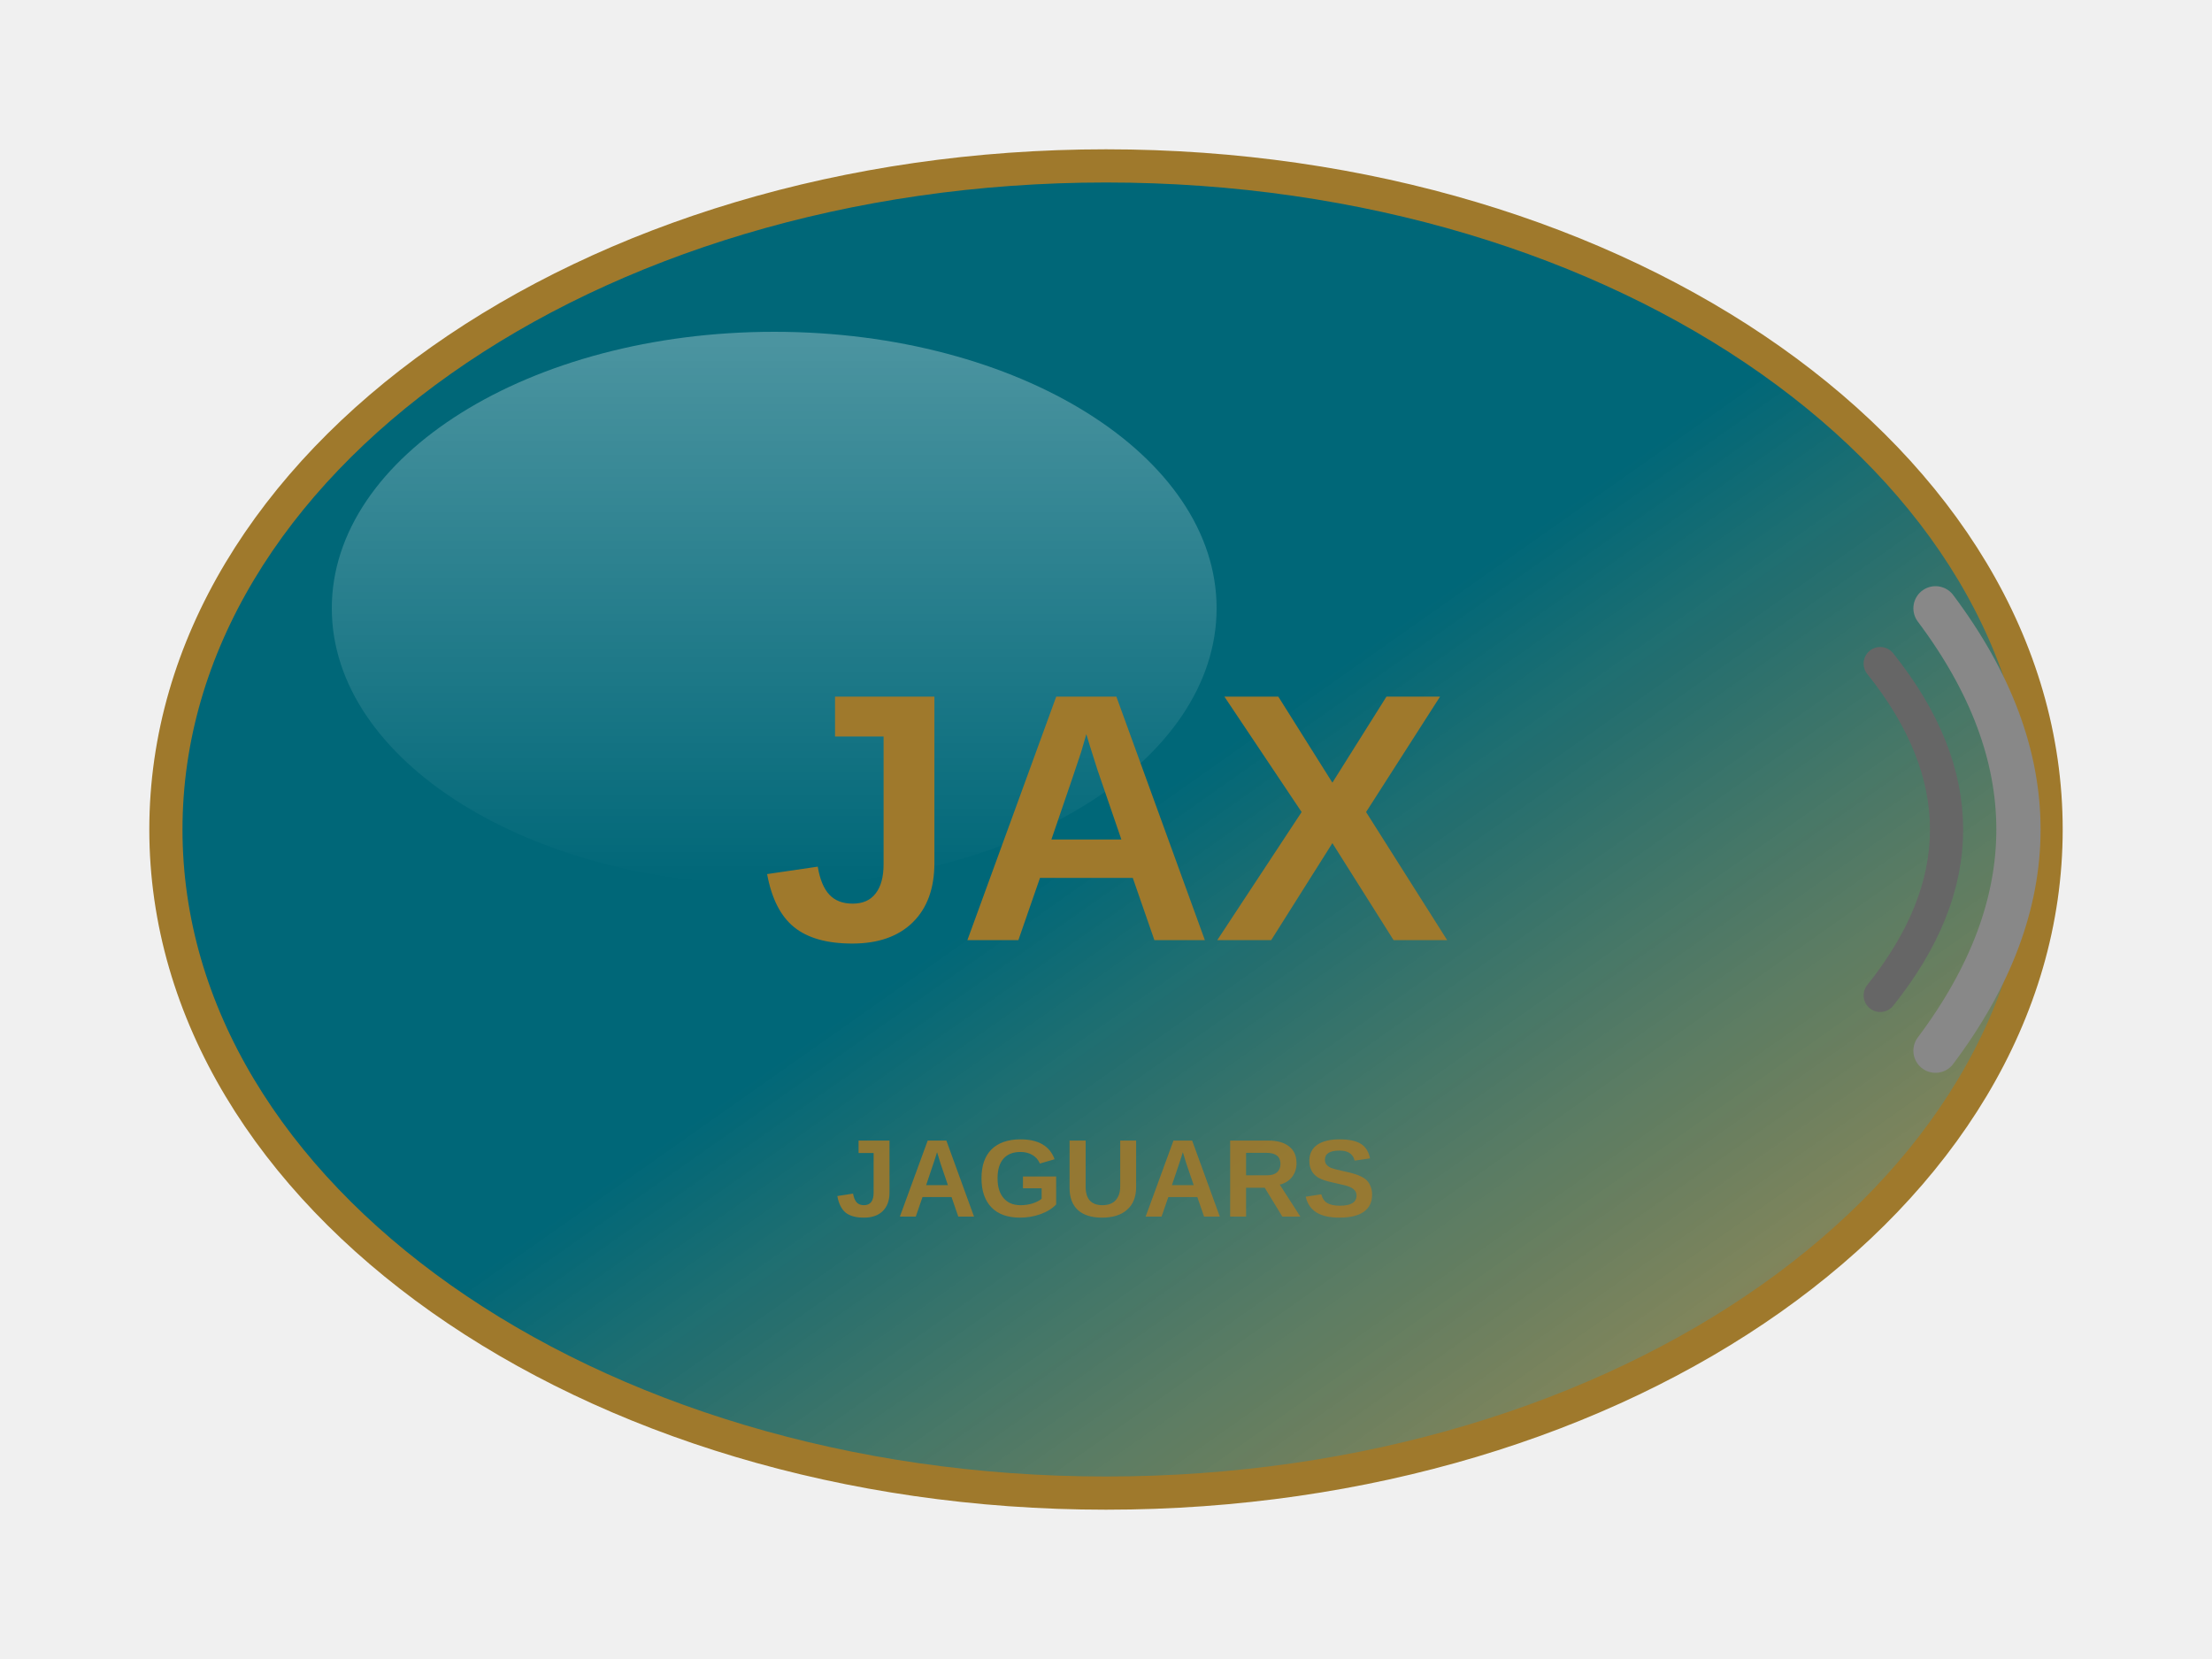
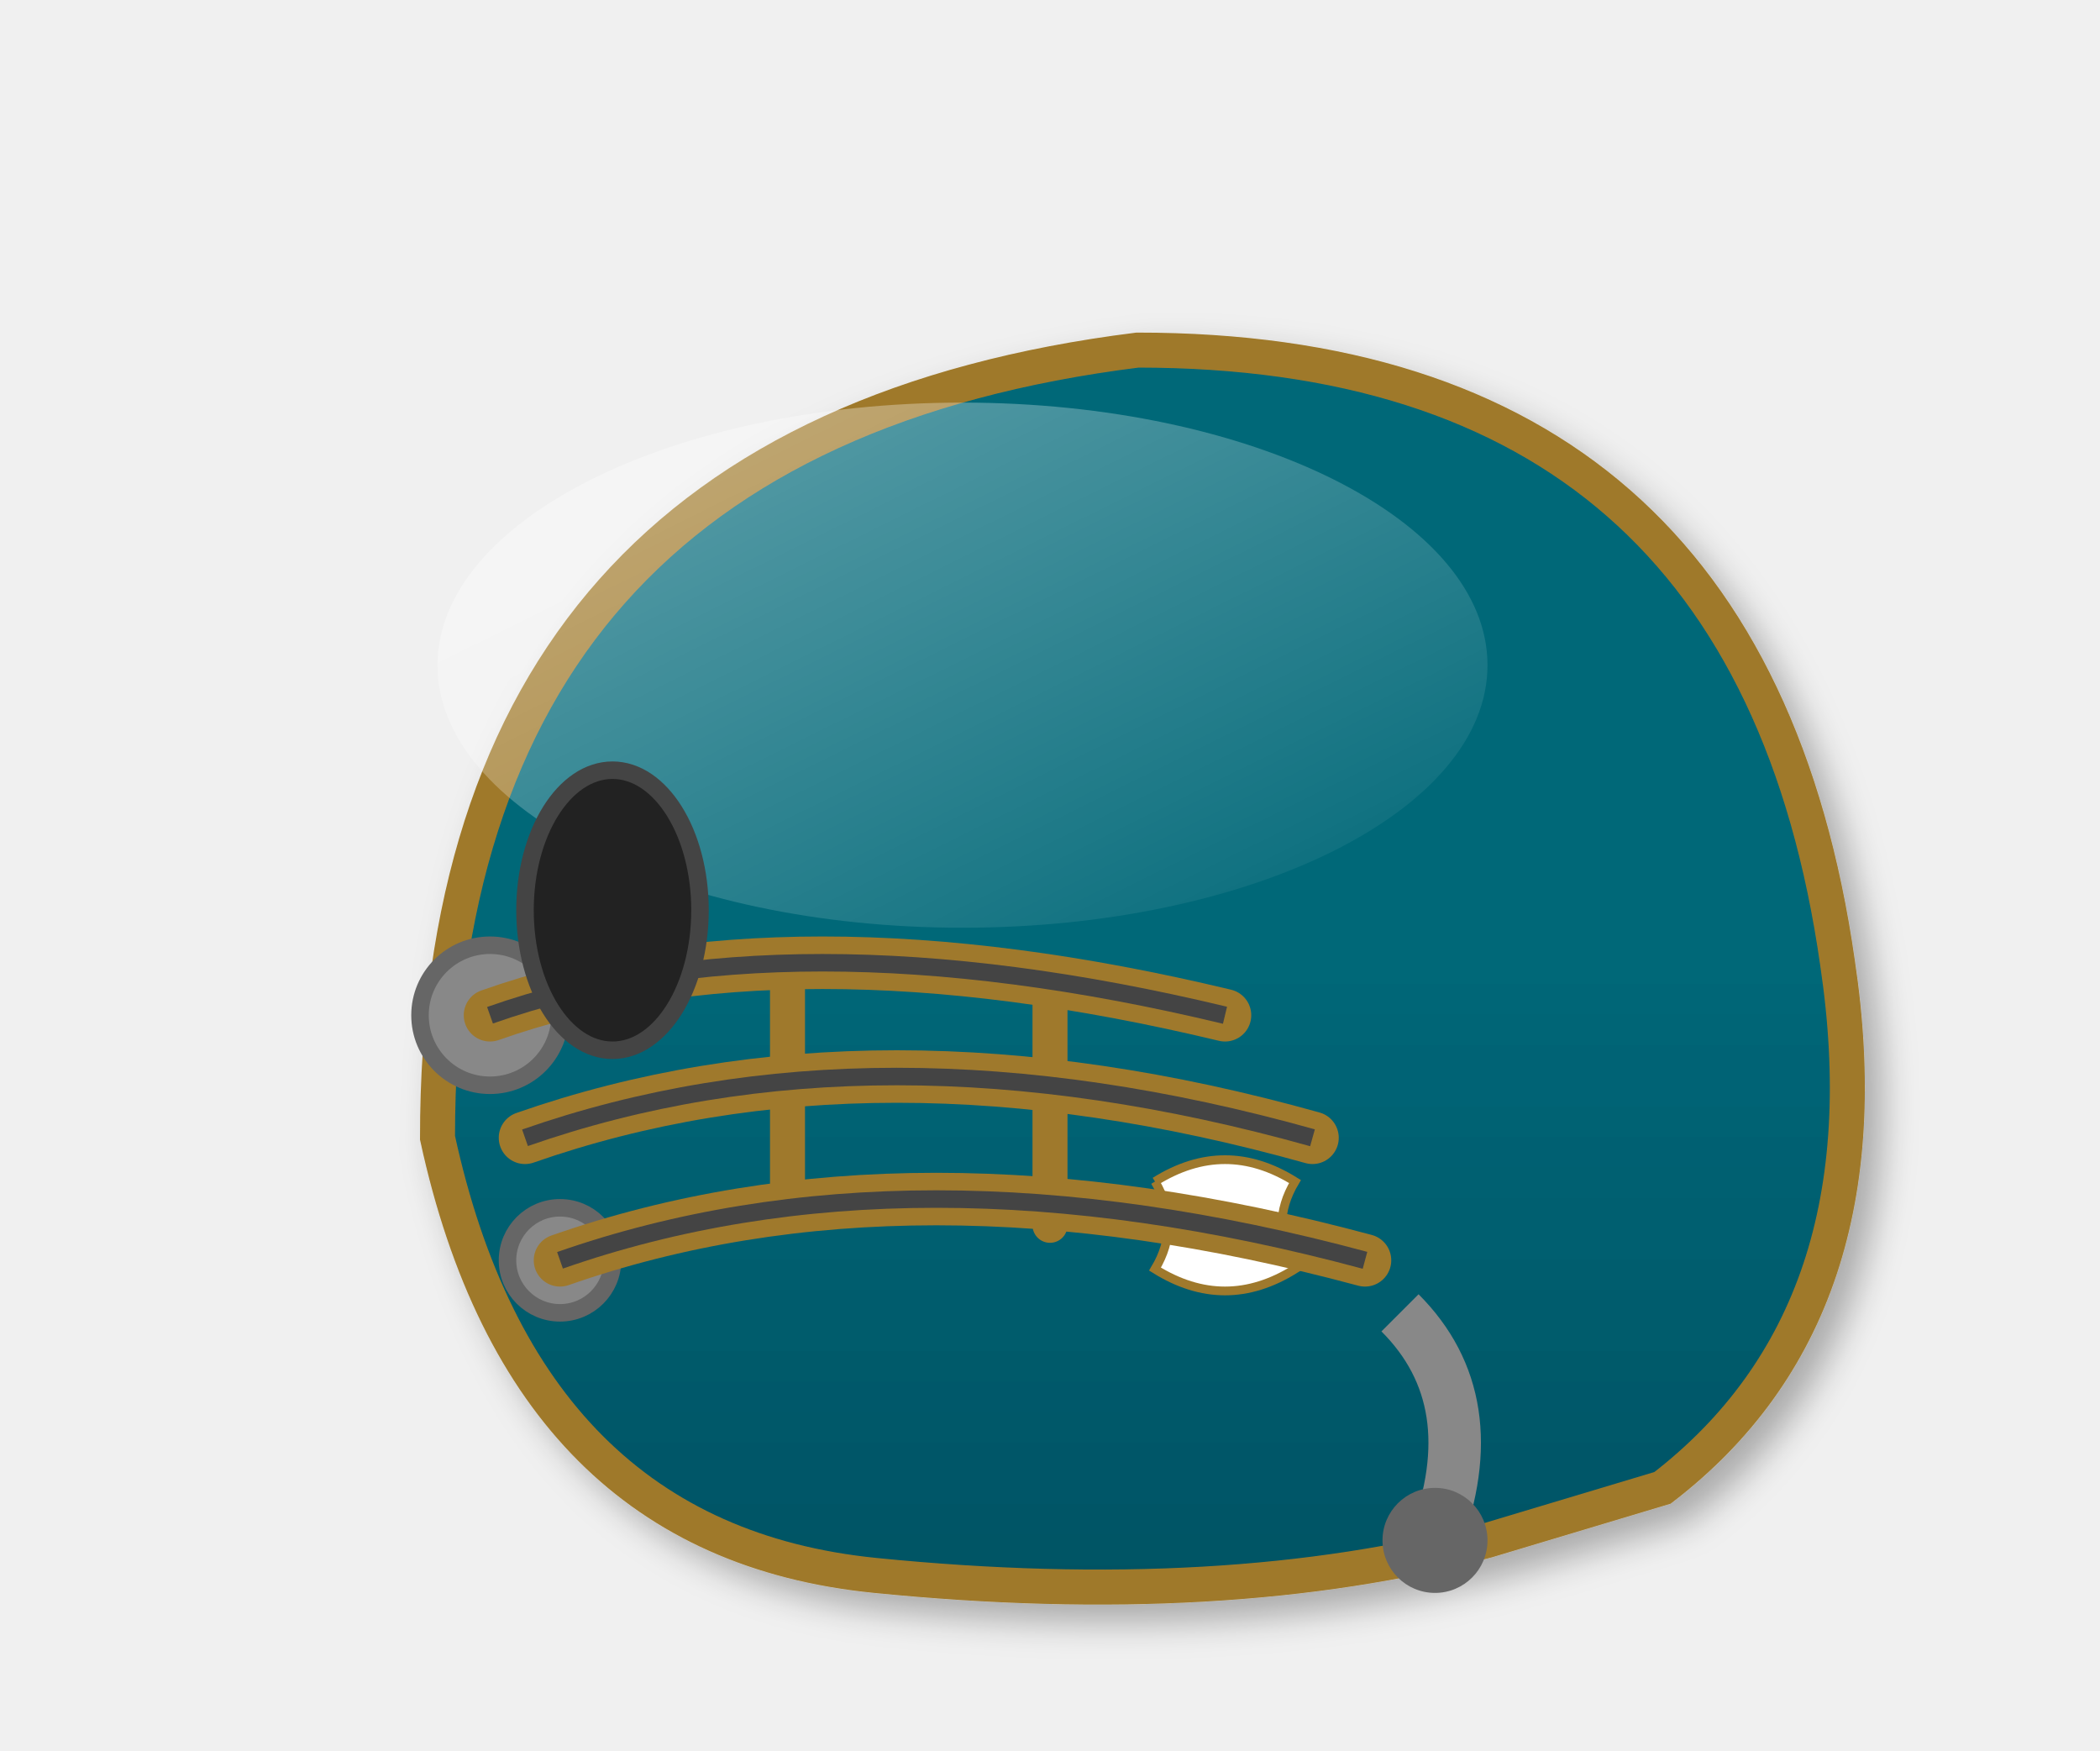
- <svg xmlns="http://www.w3.org/2000/svg" viewBox="0 0 200 150">
+ <svg xmlns="http://www.w3.org/2000/svg" viewBox="0 0 120 100">
  <defs>
-     <linearGradient id="helmetGradJAX" x1="0%" y1="0%" x2="100%" y2="100%">
+     <linearGradient id="helmetShellJAX" x1="0%" y1="0%" x2="0%" y2="100%">
      <stop offset="0%" style="stop-color:#006778;stop-opacity:1" />
      <stop offset="50%" style="stop-color:#006778;stop-opacity:1" />
-       <stop offset="100%" style="stop-color:#9F792C;stop-opacity:0.8" />
+       <stop offset="100%" style="stop-color:#005364;stop-opacity:1" />
    </linearGradient>
-     <linearGradient id="highlightJAX" x1="0%" y1="0%" x2="0%" y2="100%">
-       <stop offset="0%" style="stop-color:#ffffff;stop-opacity:0.3" />
+     <linearGradient id="helmetHighlightJAX" x1="0%" y1="0%" x2="100%" y2="100%">
+       <stop offset="0%" style="stop-color:#ffffff;stop-opacity:0.4" />
      <stop offset="100%" style="stop-color:#ffffff;stop-opacity:0" />
    </linearGradient>
+     <filter id="shadowJAX" x="-20%" y="-20%" width="140%" height="140%">
+       <feDropShadow dx="1" dy="1" stdDeviation="1" flood-opacity="0.3" />
+     </filter>
  </defs>
-   <ellipse cx="100" cy="75" rx="85" ry="60" fill="url(#helmetGradJAX)" stroke="#9F792C" stroke-width="3" />
-   <ellipse cx="70" cy="55" rx="40" ry="25" fill="url(#highlightJAX)" />
-   <path d="M 175 55 Q 190 75 175 95" fill="none" stroke="#888888" stroke-width="4" stroke-linecap="round" />
-   <path d="M 170 60 Q 182 75 170 90" fill="none" stroke="#666666" stroke-width="3" stroke-linecap="round" />
-   <text x="100" y="85" font-family="Arial, sans-serif" font-size="32" font-weight="bold" text-anchor="middle" fill="#9F792C" style="text-shadow: 1px 1px 2px rgba(0,0,0,0.5);">
-     JAX
-   </text>
-   <text x="100" y="110" font-family="Arial, sans-serif" font-size="10" font-weight="600" text-anchor="middle" fill="#9F792C" opacity="0.9">
-     JAGUARS
-   </text>
+   <path d="M 25 65 Q 25 25 65 20 Q 100 20 105 55 Q 108 75 95 85 L 85 88 Q 70 92 50 90 Q 30 88 25 65 Z" fill="url(#helmetShellJAX)" stroke="#9F792C" stroke-width="2" filter="url(#shadowJAX)" />
+   <ellipse cx="55" cy="38" rx="30" ry="15" fill="url(#helmetHighlightJAX)" />
+   <g transform="translate(45, 45) scale(0.5)">
+     <path d="M 42 45 Q 50 40 58 45 Q 55 50 58 55 Q 50 60 42 55 Q 45 50 42 45 M 48 48 L 52 52" fill="#FFFFFF" stroke="#9F792C" stroke-width="1" />
+   </g>
+   <circle cx="28" cy="58" r="4" fill="#888888" stroke="#666666" stroke-width="1" />
+   <circle cx="32" cy="72" r="3" fill="#888888" stroke="#666666" stroke-width="1" />
+   <g stroke="#9F792C" stroke-width="3" fill="none" stroke-linecap="round">
+     <path d="M 28 58 Q 45 52 70 58" />
+     <path d="M 30 65 Q 50 58 75 65" />
+     <path d="M 32 72 Q 52 65 78 72" />
+     <path d="M 45 55 L 45 68" stroke-width="2" />
+     <path d="M 60 57 L 60 70" stroke-width="2" />
+   </g>
+   <path d="M 28 58 Q 45 52 70 58" stroke="#444444" stroke-width="1" fill="none" />
+   <path d="M 30 65 Q 50 58 75 65" stroke="#444444" stroke-width="1" fill="none" />
+   <path d="M 32 72 Q 52 65 78 72" stroke="#444444" stroke-width="1" fill="none" />
+   <ellipse cx="35" cy="52" rx="5" ry="8" fill="#222222" stroke="#444444" stroke-width="1" />
+   <path d="M 80 75 Q 85 80 82 88" stroke="#888888" stroke-width="3" fill="none" />
+   <circle cx="82" cy="88" r="3" fill="#666666" />
</svg>
